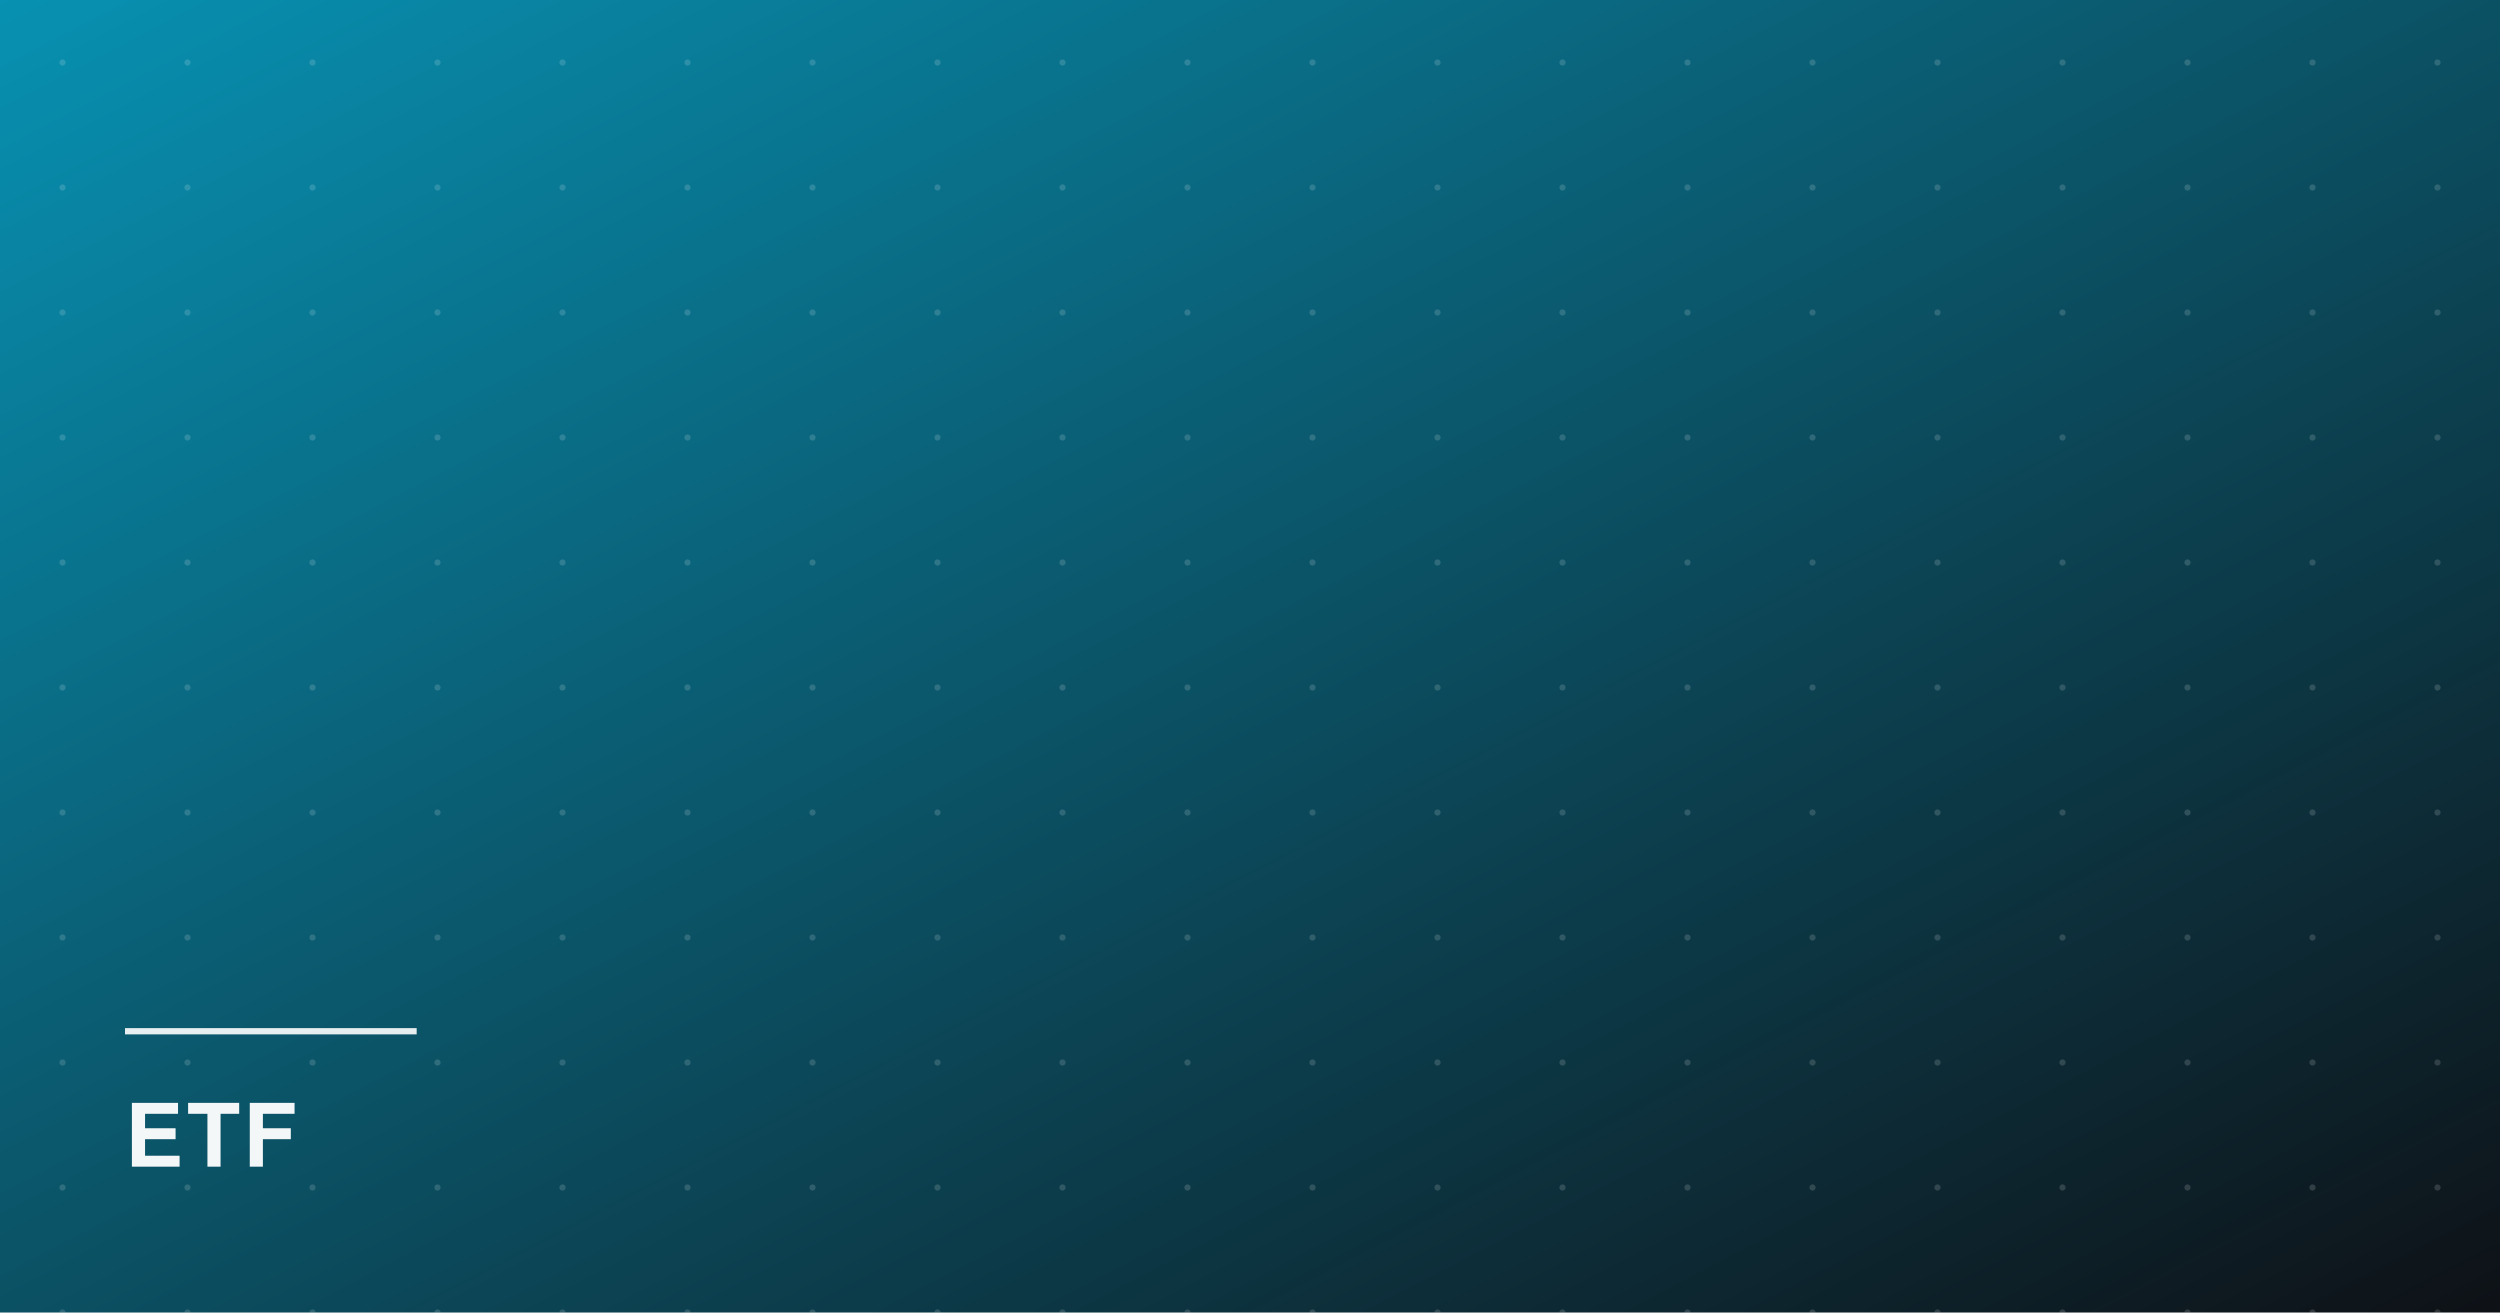
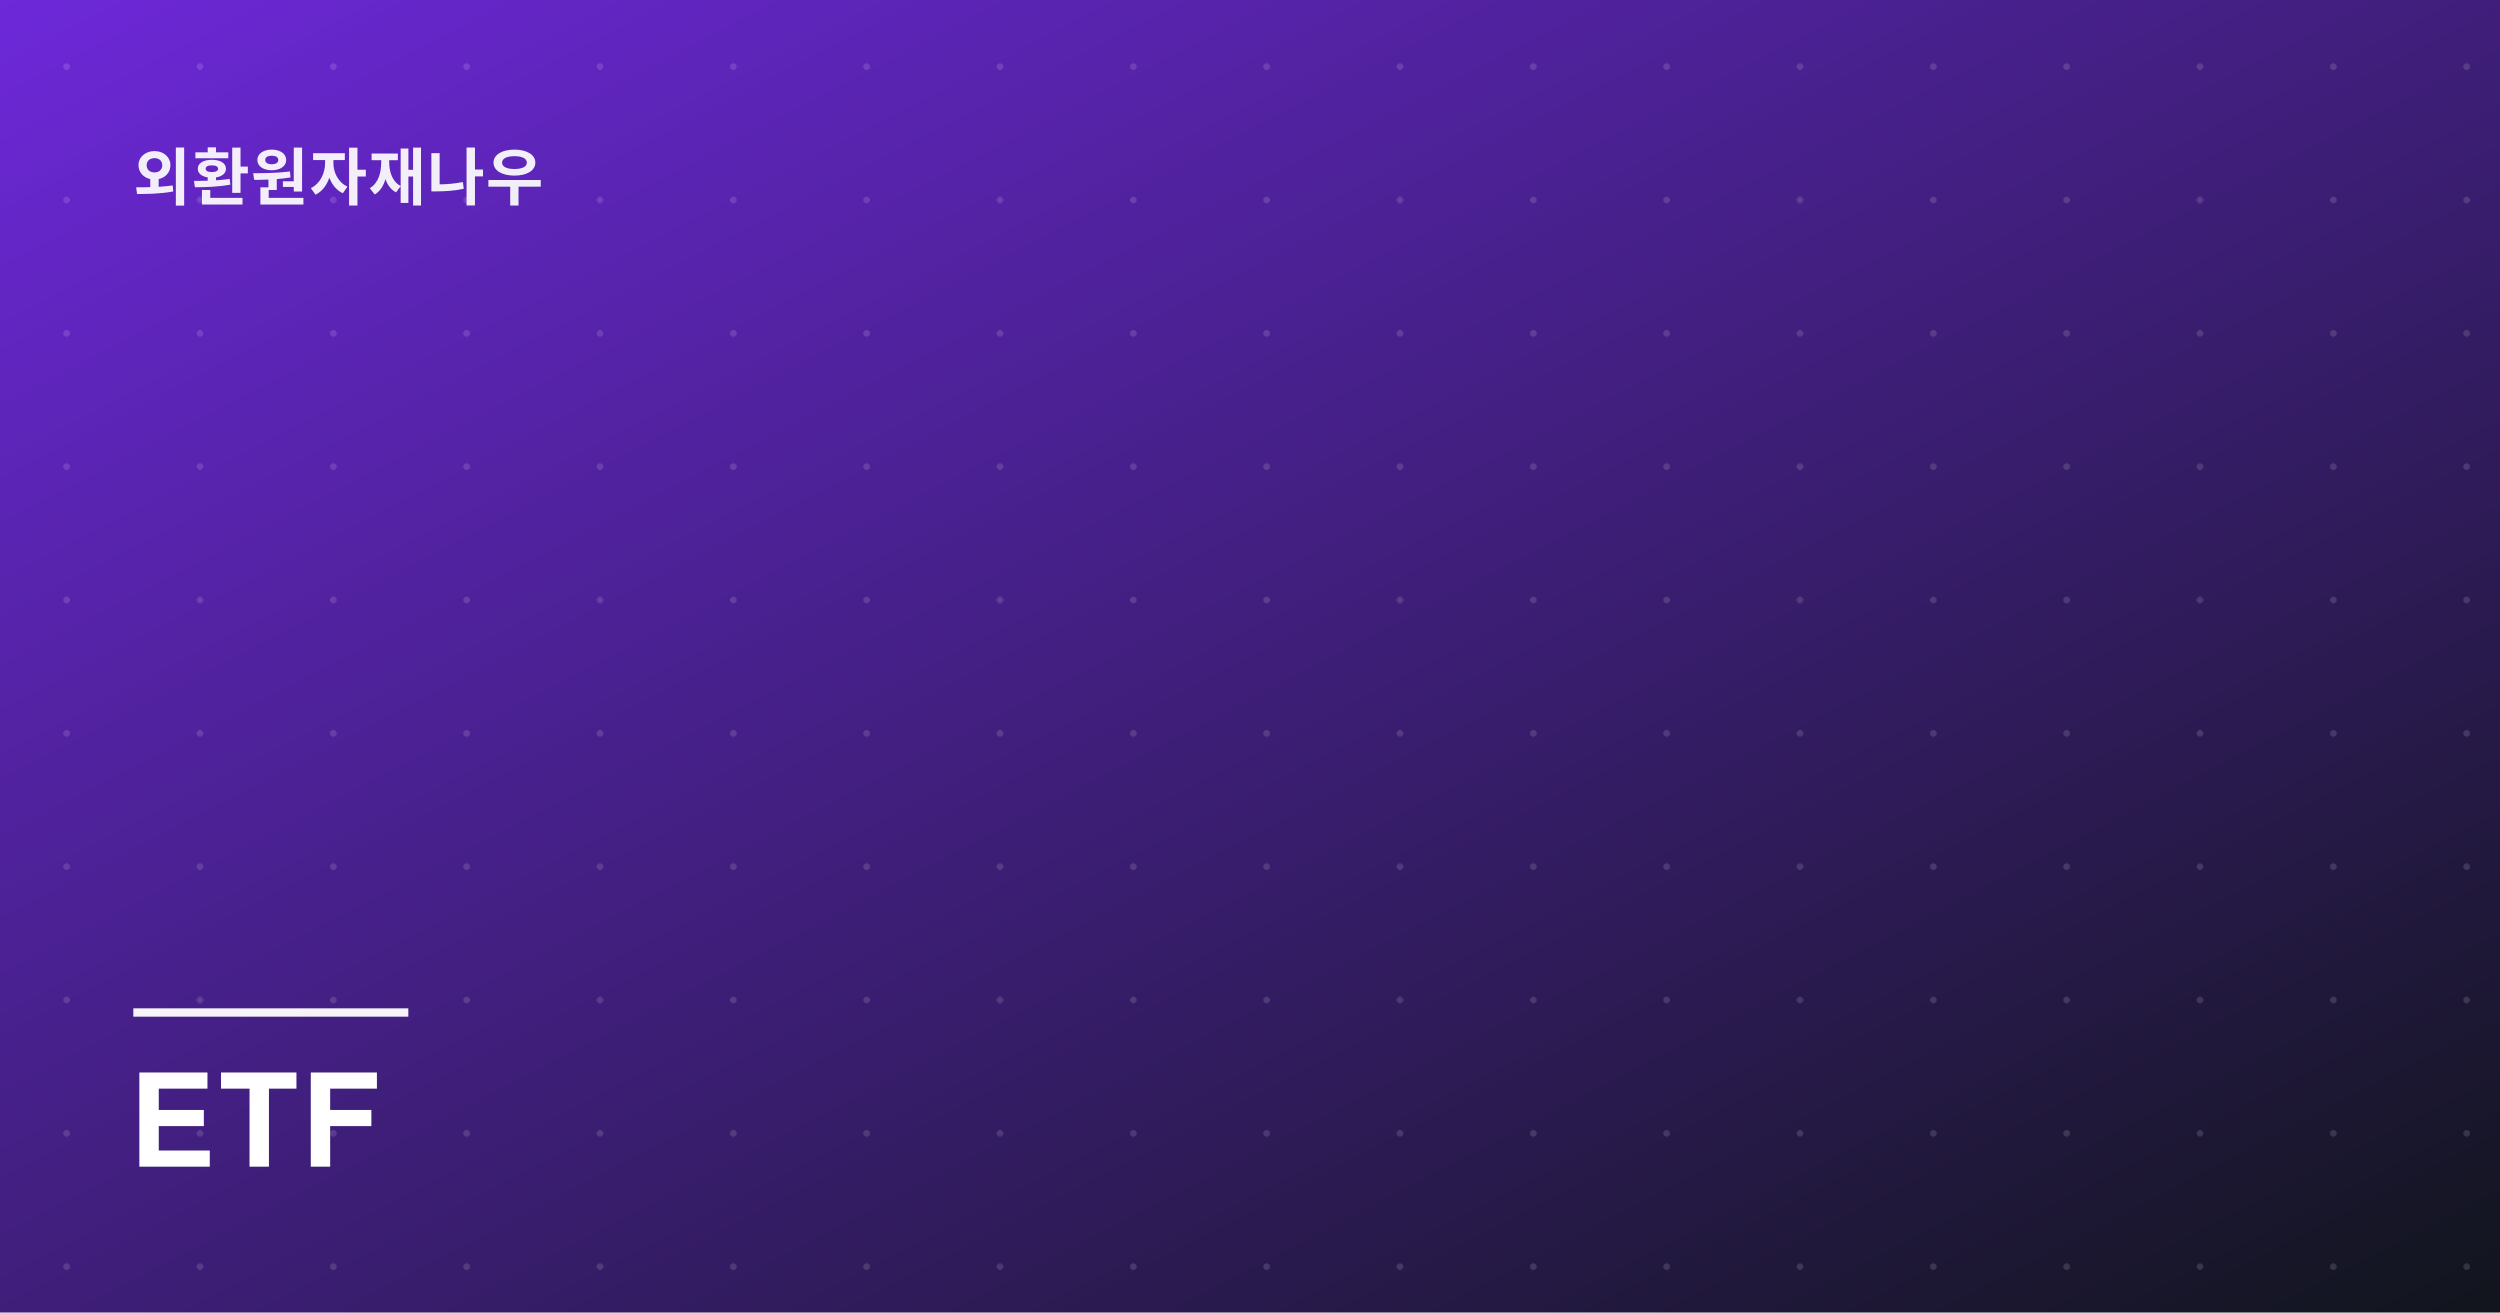
<svg xmlns="http://www.w3.org/2000/svg" viewBox="0 0 1200 630" width="1200" height="630">
  <defs>
    <linearGradient id="g" x1="0" y1="0" x2="1" y2="1">
-       <stop offset="0" stop-color="#0891b2" />
-       <stop offset="1" stop-color="#0e1116" />
+       <stop offset="0" stop-color="#6d28d9" />
+       <stop offset="1" stop-color="#11151c" />
    </linearGradient>
-     <pattern id="p" width="60" height="60" patternUnits="userSpaceOnUse">
-       <circle cx="30" cy="30" r="1.5" fill="rgba(255,255,255,0.15)" />
+     <pattern id="p" width="64" height="64" patternUnits="userSpaceOnUse">
+       <circle cx="32" cy="32" r="1.6" fill="rgba(255,255,255,0.14)" />
    </pattern>
  </defs>
  <rect width="1200" height="630" fill="url(#g)" />
  <rect width="1200" height="630" fill="url(#p)" />
-   <text x="60" y="560" font-family="-apple-system,Helvetica,sans-serif" font-size="42" font-weight="700" fill="white" letter-spacing="0.04em" opacity="0.95">ETF</text>
-   <line x1="60" y1="495" x2="200" y2="495" stroke="white" stroke-width="3" opacity="0.9" />
+   <text x="64" y="96" font-family="-apple-system,'Apple SD Gothic Neo','Noto Sans KR',sans-serif" font-size="30" font-weight="800" fill="rgba(255,255,255,0.92)" letter-spacing="0.02em">외환원자재나우</text>
+   <line x1="64" y1="486" x2="196" y2="486" stroke="white" stroke-width="4" opacity="0.95" />
+   <text x="62" y="560" font-family="-apple-system,Helvetica,sans-serif" font-size="62" font-weight="800" fill="white" letter-spacing="0.03em">ETF</text>
</svg>
